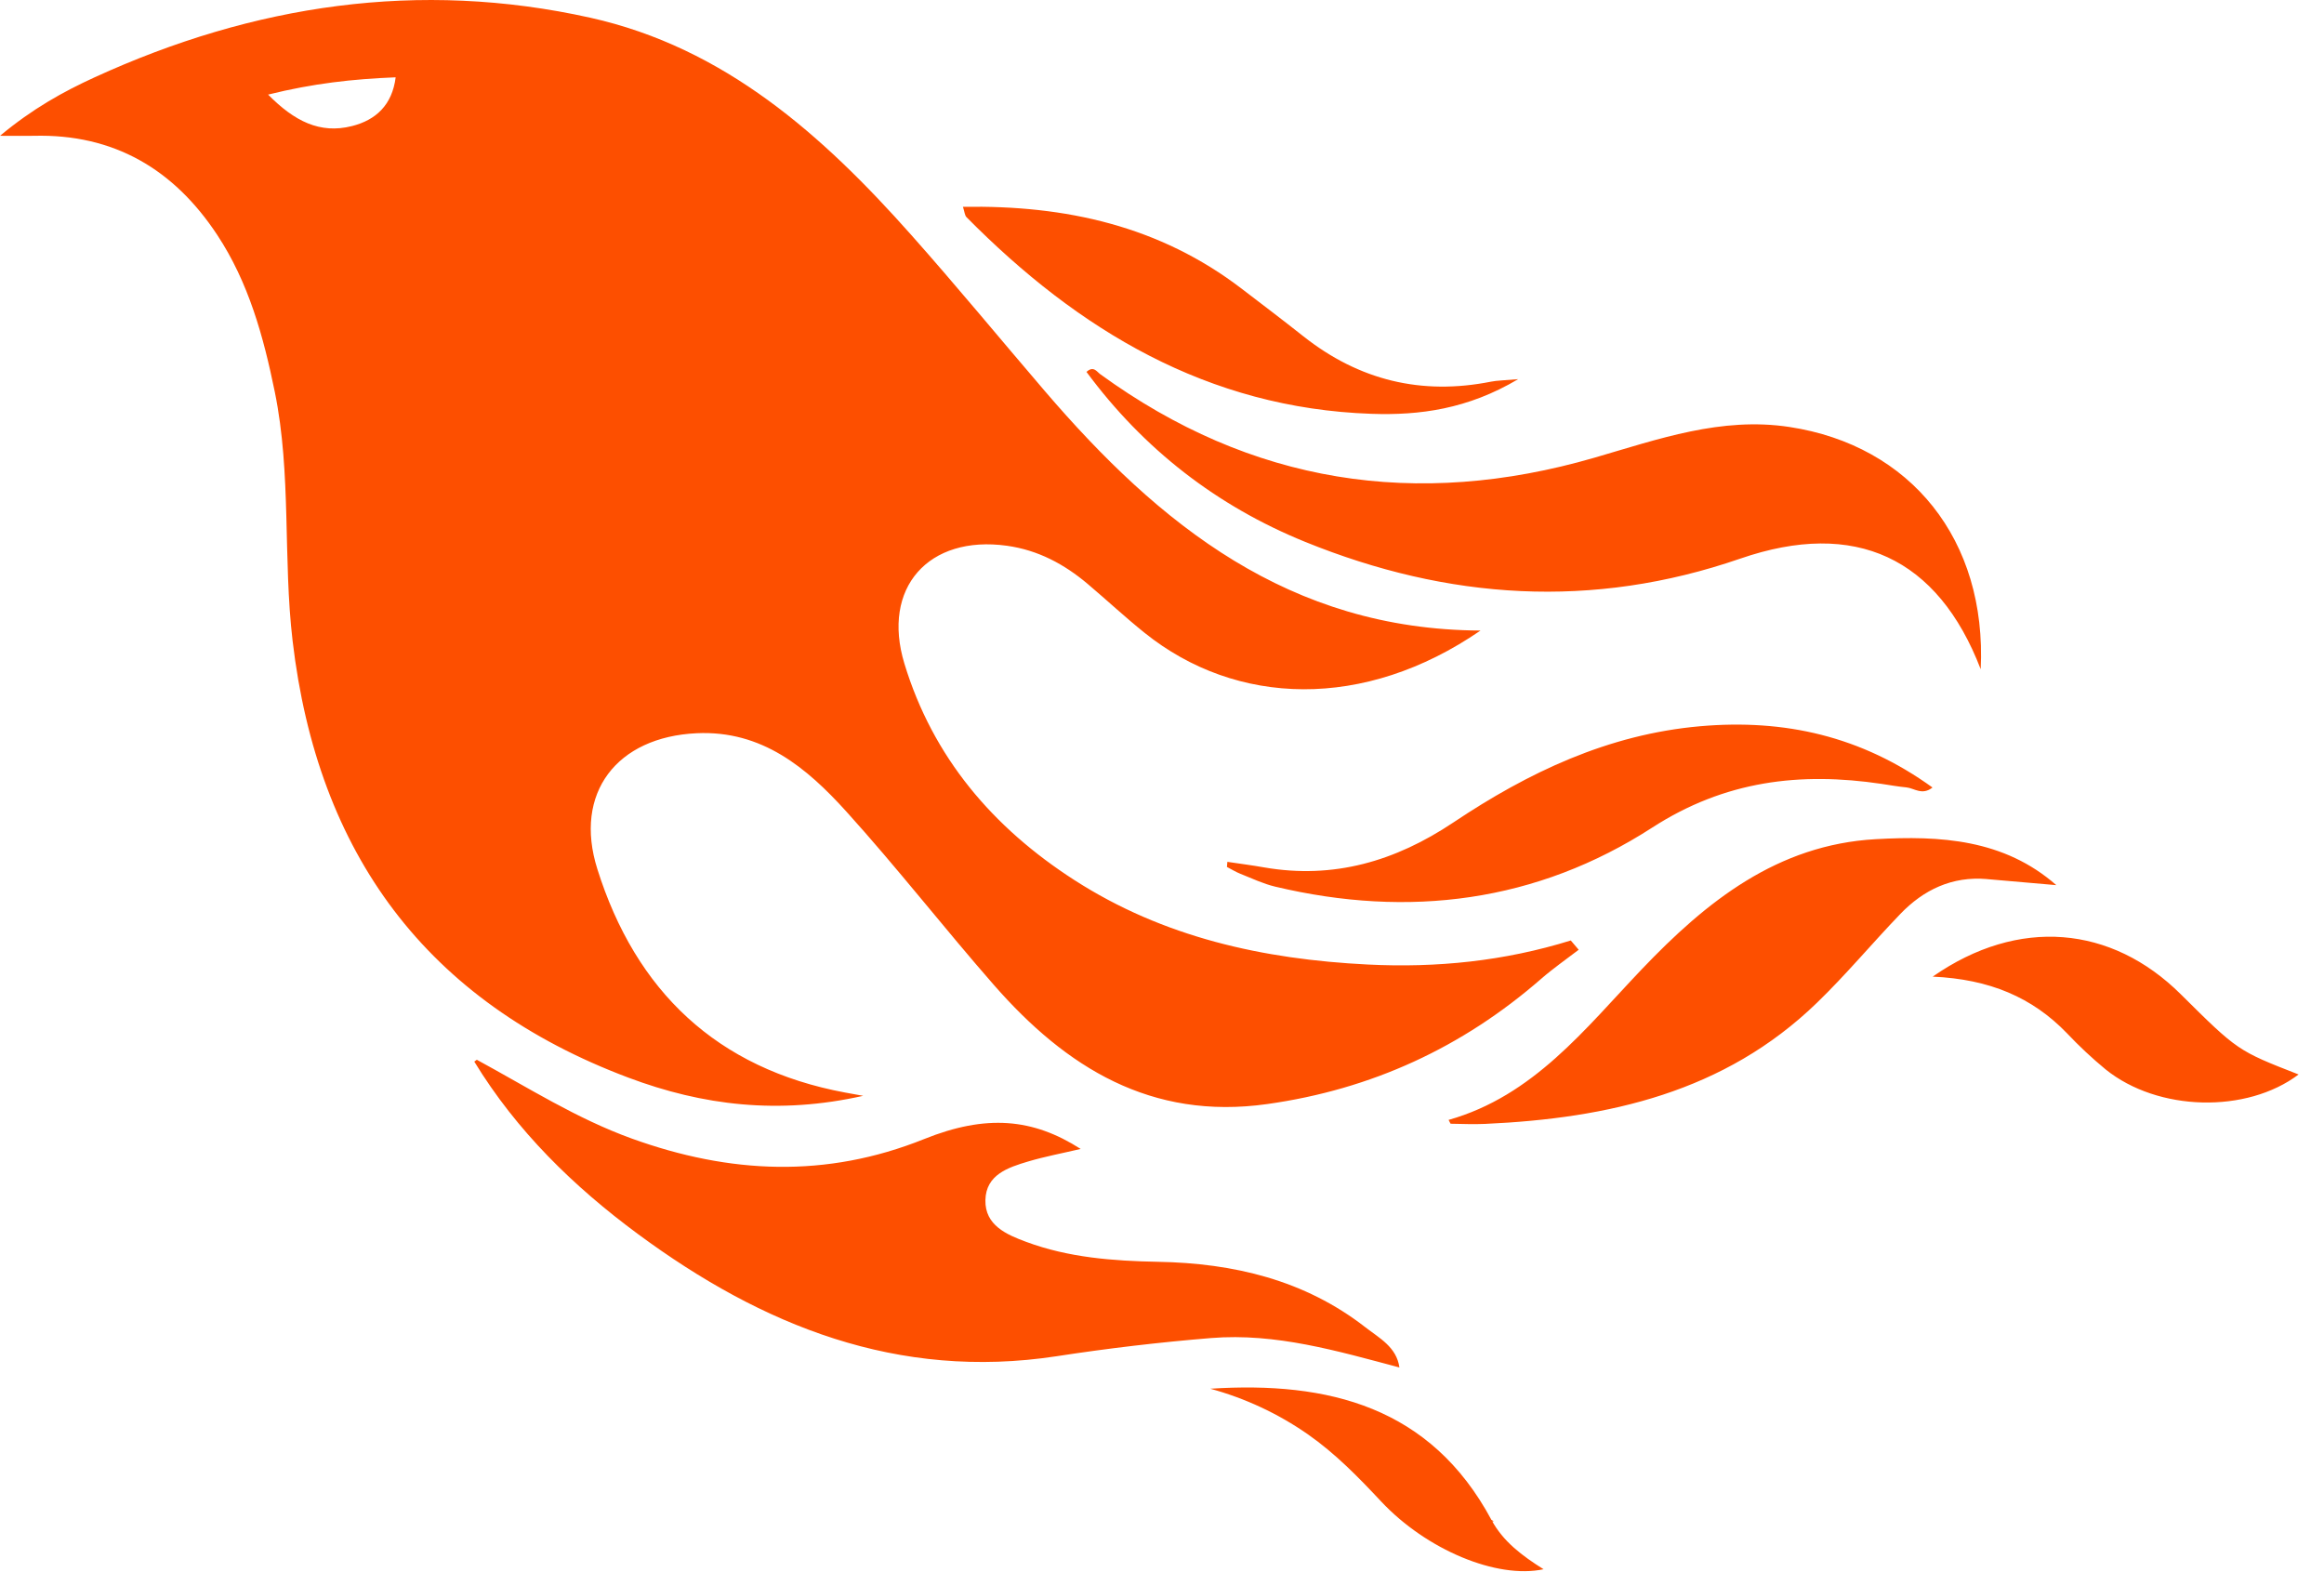
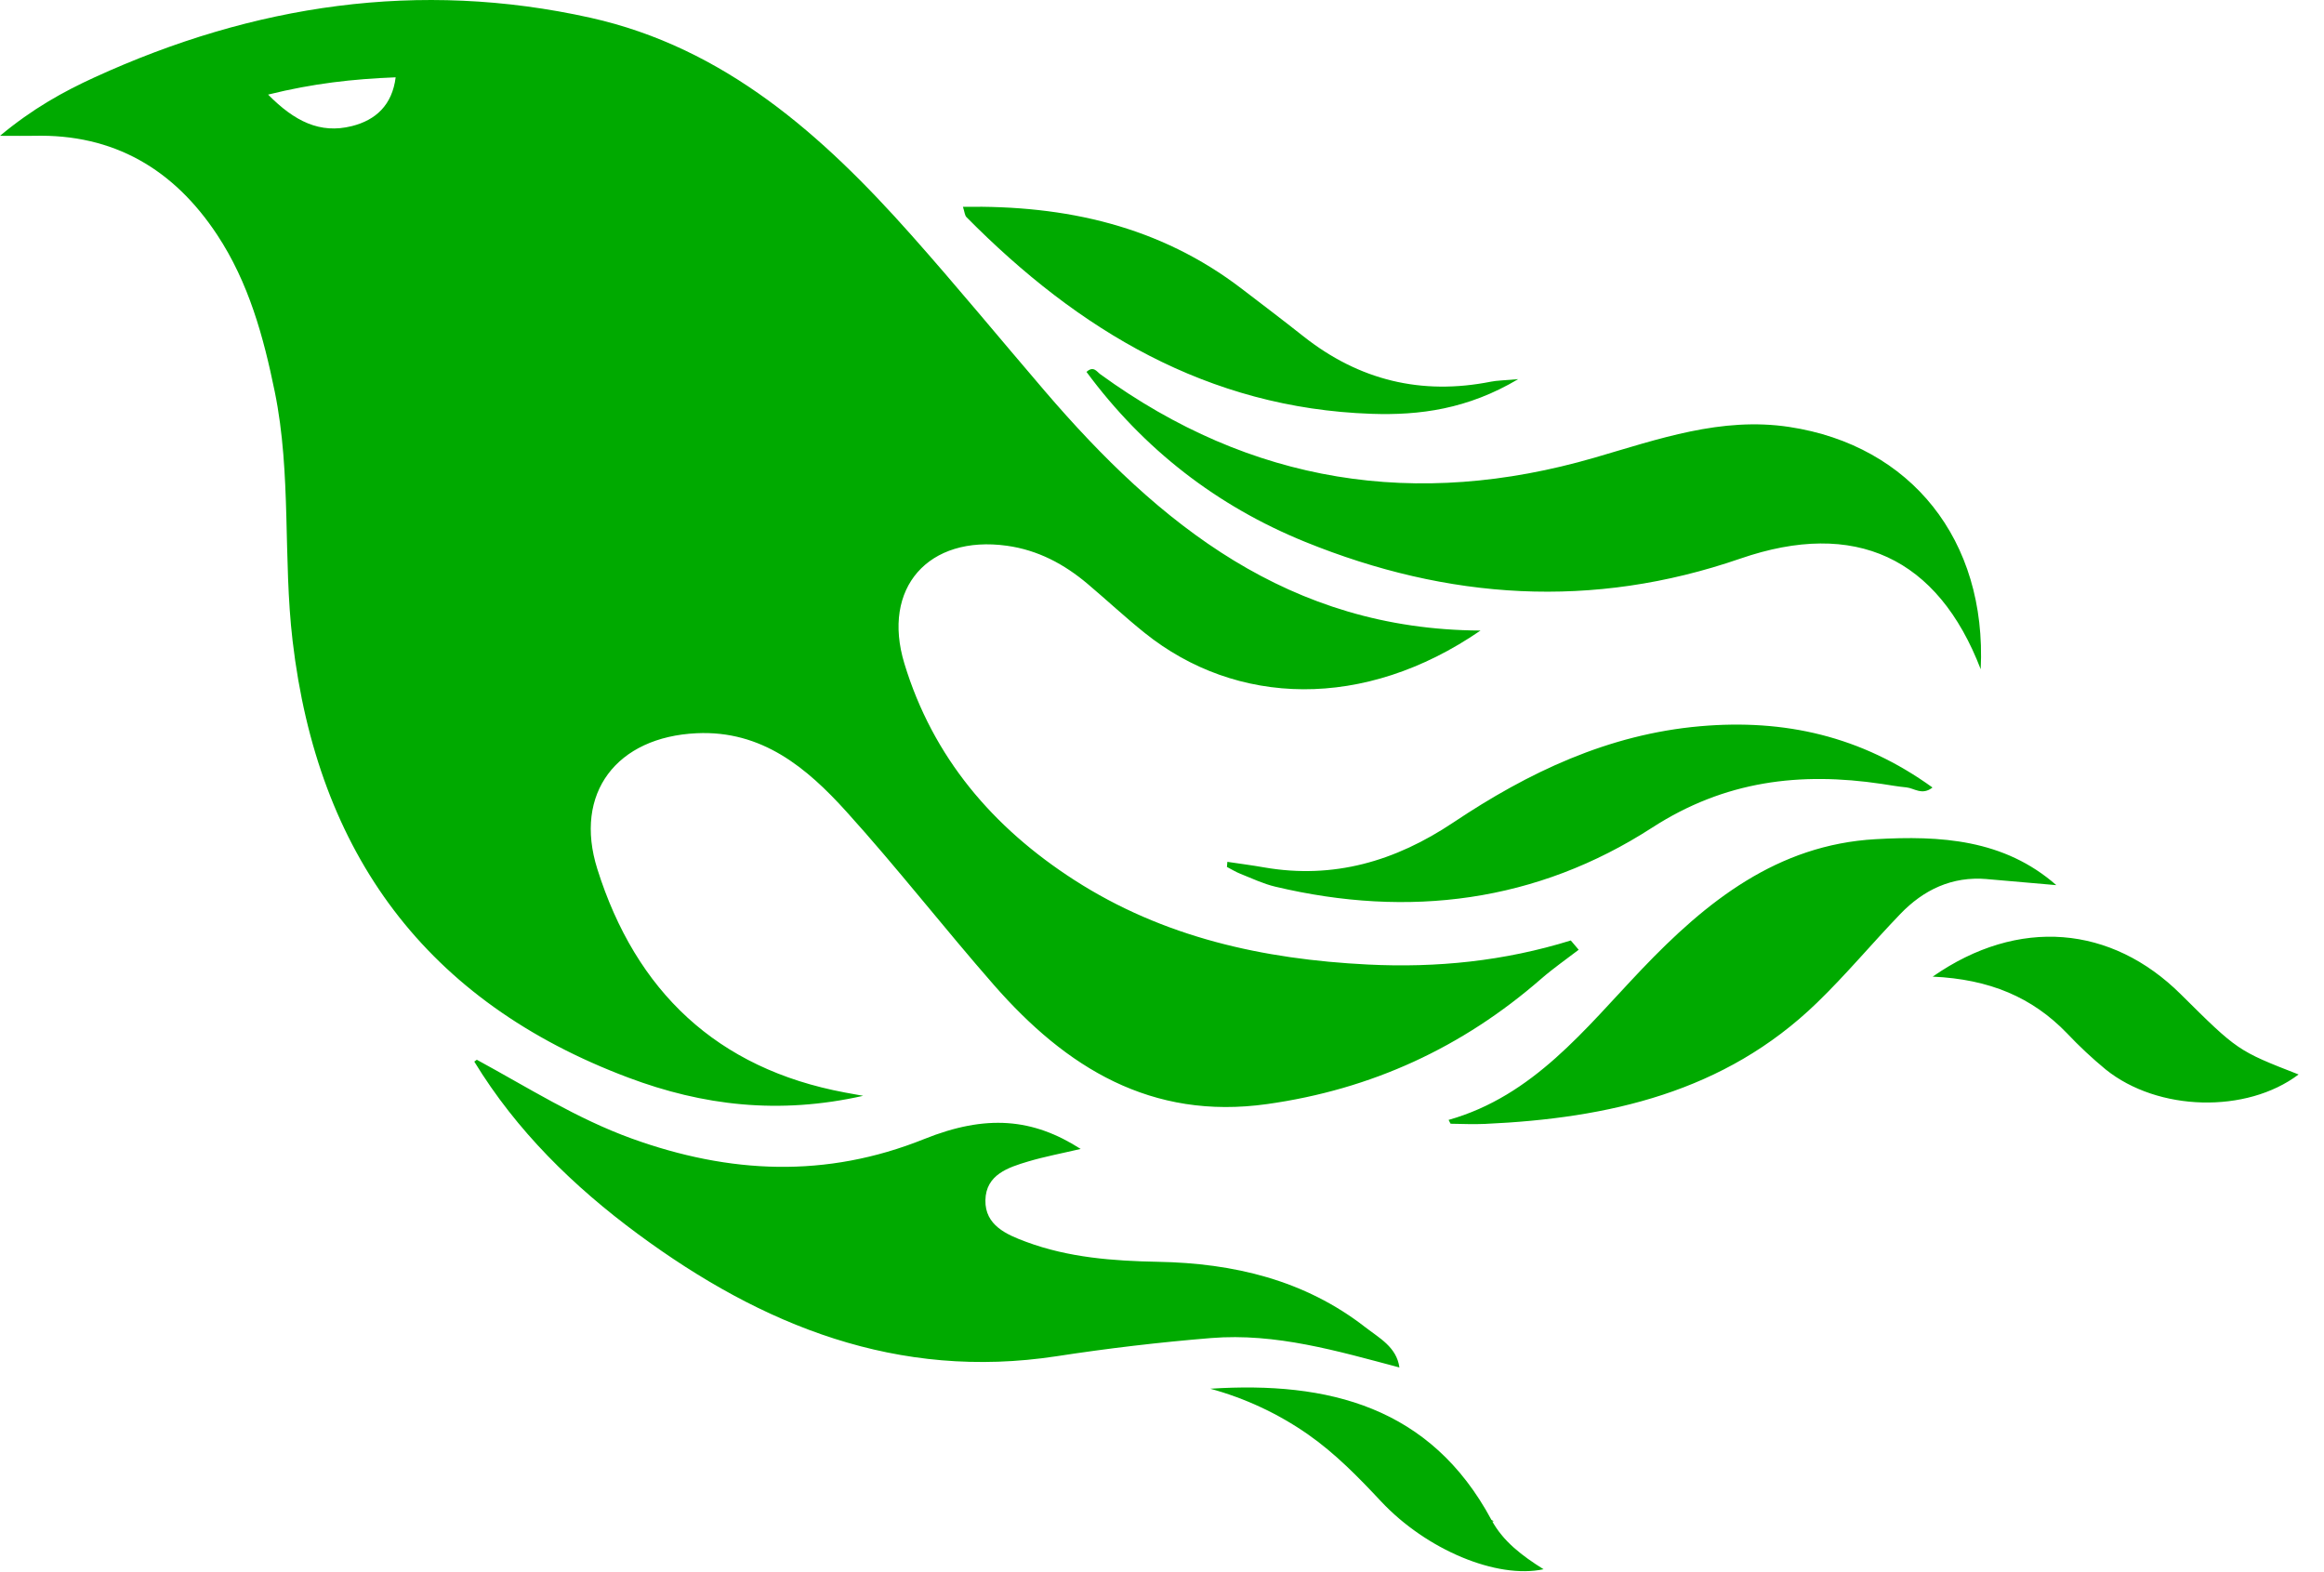
<svg xmlns="http://www.w3.org/2000/svg" viewBox="0 0 71 48" fill="currentColor" aria-hidden="true">
-   <path d="m26.371 33.477-.552-.1c-3.92-.729-6.397-3.1-7.57-6.829-.733-2.324.597-4.035 3.035-4.148 1.995-.092 3.362 1.055 4.57 2.39 1.557 1.72 2.984 3.558 4.514 5.305 2.202 2.515 4.797 4.134 8.347 3.634 3.183-.448 5.958-1.725 8.371-3.828.363-.316.761-.592 1.144-.886l-.241-.284c-2.027.63-4.093.841-6.205.735-3.195-.16-6.24-.828-8.964-2.582-2.486-1.601-4.319-3.746-5.19-6.611-.704-2.315.736-3.934 3.135-3.6.948.133 1.746.56 2.463 1.165.583.493 1.143 1.015 1.738 1.493 2.8 2.25 6.712 2.375 10.265-.068-5.842-.026-9.817-3.24-13.308-7.313-1.366-1.594-2.7-3.216-4.095-4.785-2.698-3.036-5.692-5.71-9.79-6.623C12.8-.623 7.745.14 2.893 2.361 1.926 2.804.997 3.319 0 4.149c.494 0 .763.006 1.032 0 2.446-.064 4.28 1.023 5.602 3.024.962 1.457 1.415 3.104 1.761 4.798.513 2.515.247 5.078.544 7.605.761 6.494 4.08 11.026 10.26 13.346 2.267.852 4.591 1.135 7.172.555ZM10.751 3.852c-.976.246-1.756-.148-2.56-.962 1.377-.343 2.592-.476 3.897-.528-.107.848-.607 1.306-1.336 1.49Zm32.002 37.924c-.085-.626-.62-.901-1.04-1.228-1.857-1.446-4.03-1.958-6.333-2-1.375-.026-2.735-.128-4.031-.61-.595-.22-1.26-.505-1.244-1.272.015-.78.693-1 1.31-1.184.505-.15 1.026-.247 1.6-.382-1.46-.936-2.886-1.065-4.787-.3-2.993 1.202-5.943 1.06-8.926-.017-1.684-.608-3.179-1.563-4.735-2.408l-.077.057c1.29 2.115 3.034 3.817 5.004 5.271 3.793 2.8 7.936 4.471 12.784 3.73A66.714 66.714 0 0 1 37 40.877c1.98-.16 3.866.398 5.753.899Zm-9.14-30.345c-.105-.076-.206-.266-.42-.069 1.745 2.36 3.985 4.098 6.683 5.193 4.354 1.767 8.773 2.07 13.293.51 3.51-1.21 6.033-.028 7.343 3.38.19-3.955-2.137-6.837-5.843-7.401-2.084-.318-4.01.373-5.962.94-5.434 1.575-10.485.798-15.094-2.553Zm27.085 15.425c.708.059 1.416.123 2.124.185-1.6-1.405-3.55-1.517-5.523-1.404-3.003.17-5.167 1.903-7.14 3.972-1.739 1.824-3.31 3.87-5.903 4.604.043.078.054.117.066.117.35.005.699.021 1.047.005 3.768-.17 7.317-.965 10.14-3.7.89-.86 1.685-1.817 2.544-2.71.716-.746 1.584-1.159 2.645-1.07Zm-8.753-4.67c-2.812.246-5.254 1.409-7.548 2.943-1.766 1.18-3.654 1.738-5.776 1.37-.374-.066-.75-.114-1.124-.17l-.013.156c.135.07.265.151.405.207.354.14.702.308 1.07.395 4.083.971 7.992.474 11.516-1.803 2.221-1.435 4.521-1.707 7.013-1.336.252.038.503.083.756.107.234.022.479.255.795.003-2.179-1.574-4.526-2.096-7.094-1.872Zm-10.049-9.544c1.475.051 2.943-.142 4.486-1.059-.452.04-.643.04-.827.076-2.126.424-4.033-.04-5.733-1.383-.623-.493-1.257-.974-1.889-1.457-2.503-1.914-5.374-2.555-8.514-2.5.05.154.054.26.108.315 3.417 3.455 7.371 5.836 12.369 6.008Zm24.727 17.731c-2.114-2.097-4.952-2.367-7.578-.537 1.738.078 3.043.632 4.101 1.728a13 13 0 0 0 1.182 1.106c1.6 1.29 4.311 1.352 5.896.155-1.861-.726-1.861-.726-3.601-2.452Zm-21.058 16.06c-1.858-3.46-4.981-4.24-8.59-4.008a9.667 9.667 0 0 1 2.977 1.39c.84.586 1.547 1.311 2.243 2.055 1.38 1.473 3.534 2.376 4.962 2.07-.656-.412-1.238-.848-1.592-1.507Zl-.006.006-.036-.004.021.018.012.053Za.127.127 0 0 0 .015.043c.005.008.038 0 .058-.002Zl-.008.01.005.026.024.014Z" fill="#FD4F00" />
+   <path d="m26.371 33.477-.552-.1c-3.92-.729-6.397-3.1-7.57-6.829-.733-2.324.597-4.035 3.035-4.148 1.995-.092 3.362 1.055 4.57 2.39 1.557 1.72 2.984 3.558 4.514 5.305 2.202 2.515 4.797 4.134 8.347 3.634 3.183-.448 5.958-1.725 8.371-3.828.363-.316.761-.592 1.144-.886l-.241-.284c-2.027.63-4.093.841-6.205.735-3.195-.16-6.24-.828-8.964-2.582-2.486-1.601-4.319-3.746-5.19-6.611-.704-2.315.736-3.934 3.135-3.6.948.133 1.746.56 2.463 1.165.583.493 1.143 1.015 1.738 1.493 2.8 2.25 6.712 2.375 10.265-.068-5.842-.026-9.817-3.24-13.308-7.313-1.366-1.594-2.7-3.216-4.095-4.785-2.698-3.036-5.692-5.71-9.79-6.623C12.8-.623 7.745.14 2.893 2.361 1.926 2.804.997 3.319 0 4.149c.494 0 .763.006 1.032 0 2.446-.064 4.28 1.023 5.602 3.024.962 1.457 1.415 3.104 1.761 4.798.513 2.515.247 5.078.544 7.605.761 6.494 4.08 11.026 10.26 13.346 2.267.852 4.591 1.135 7.172.555ZM10.751 3.852c-.976.246-1.756-.148-2.56-.962 1.377-.343 2.592-.476 3.897-.528-.107.848-.607 1.306-1.336 1.49Zm32.002 37.924c-.085-.626-.62-.901-1.04-1.228-1.857-1.446-4.03-1.958-6.333-2-1.375-.026-2.735-.128-4.031-.61-.595-.22-1.26-.505-1.244-1.272.015-.78.693-1 1.31-1.184.505-.15 1.026-.247 1.6-.382-1.46-.936-2.886-1.065-4.787-.3-2.993 1.202-5.943 1.06-8.926-.017-1.684-.608-3.179-1.563-4.735-2.408l-.077.057c1.29 2.115 3.034 3.817 5.004 5.271 3.793 2.8 7.936 4.471 12.784 3.73A66.714 66.714 0 0 1 37 40.877c1.98-.16 3.866.398 5.753.899Zm-9.14-30.345c-.105-.076-.206-.266-.42-.069 1.745 2.36 3.985 4.098 6.683 5.193 4.354 1.767 8.773 2.07 13.293.51 3.51-1.21 6.033-.028 7.343 3.38.19-3.955-2.137-6.837-5.843-7.401-2.084-.318-4.01.373-5.962.94-5.434 1.575-10.485.798-15.094-2.553Zm27.085 15.425c.708.059 1.416.123 2.124.185-1.6-1.405-3.55-1.517-5.523-1.404-3.003.17-5.167 1.903-7.14 3.972-1.739 1.824-3.31 3.87-5.903 4.604.043.078.054.117.066.117.35.005.699.021 1.047.005 3.768-.17 7.317-.965 10.14-3.7.89-.86 1.685-1.817 2.544-2.71.716-.746 1.584-1.159 2.645-1.07Zm-8.753-4.67c-2.812.246-5.254 1.409-7.548 2.943-1.766 1.18-3.654 1.738-5.776 1.37-.374-.066-.75-.114-1.124-.17l-.013.156c.135.07.265.151.405.207.354.14.702.308 1.07.395 4.083.971 7.992.474 11.516-1.803 2.221-1.435 4.521-1.707 7.013-1.336.252.038.503.083.756.107.234.022.479.255.795.003-2.179-1.574-4.526-2.096-7.094-1.872Zm-10.049-9.544c1.475.051 2.943-.142 4.486-1.059-.452.04-.643.04-.827.076-2.126.424-4.033-.04-5.733-1.383-.623-.493-1.257-.974-1.889-1.457-2.503-1.914-5.374-2.555-8.514-2.5.05.154.054.26.108.315 3.417 3.455 7.371 5.836 12.369 6.008Zm24.727 17.731c-2.114-2.097-4.952-2.367-7.578-.537 1.738.078 3.043.632 4.101 1.728a13 13 0 0 0 1.182 1.106c1.6 1.29 4.311 1.352 5.896.155-1.861-.726-1.861-.726-3.601-2.452Zm-21.058 16.06c-1.858-3.46-4.981-4.24-8.59-4.008a9.667 9.667 0 0 1 2.977 1.39c.84.586 1.547 1.311 2.243 2.055 1.38 1.473 3.534 2.376 4.962 2.07-.656-.412-1.238-.848-1.592-1.507Zl-.006.006-.036-.004.021.018.012.053Za.127.127 0 0 0 .015.043c.005.008.038 0 .058-.002Zl-.008.01.005.026.024.014Z" fill="#00AA00" />
</svg>
